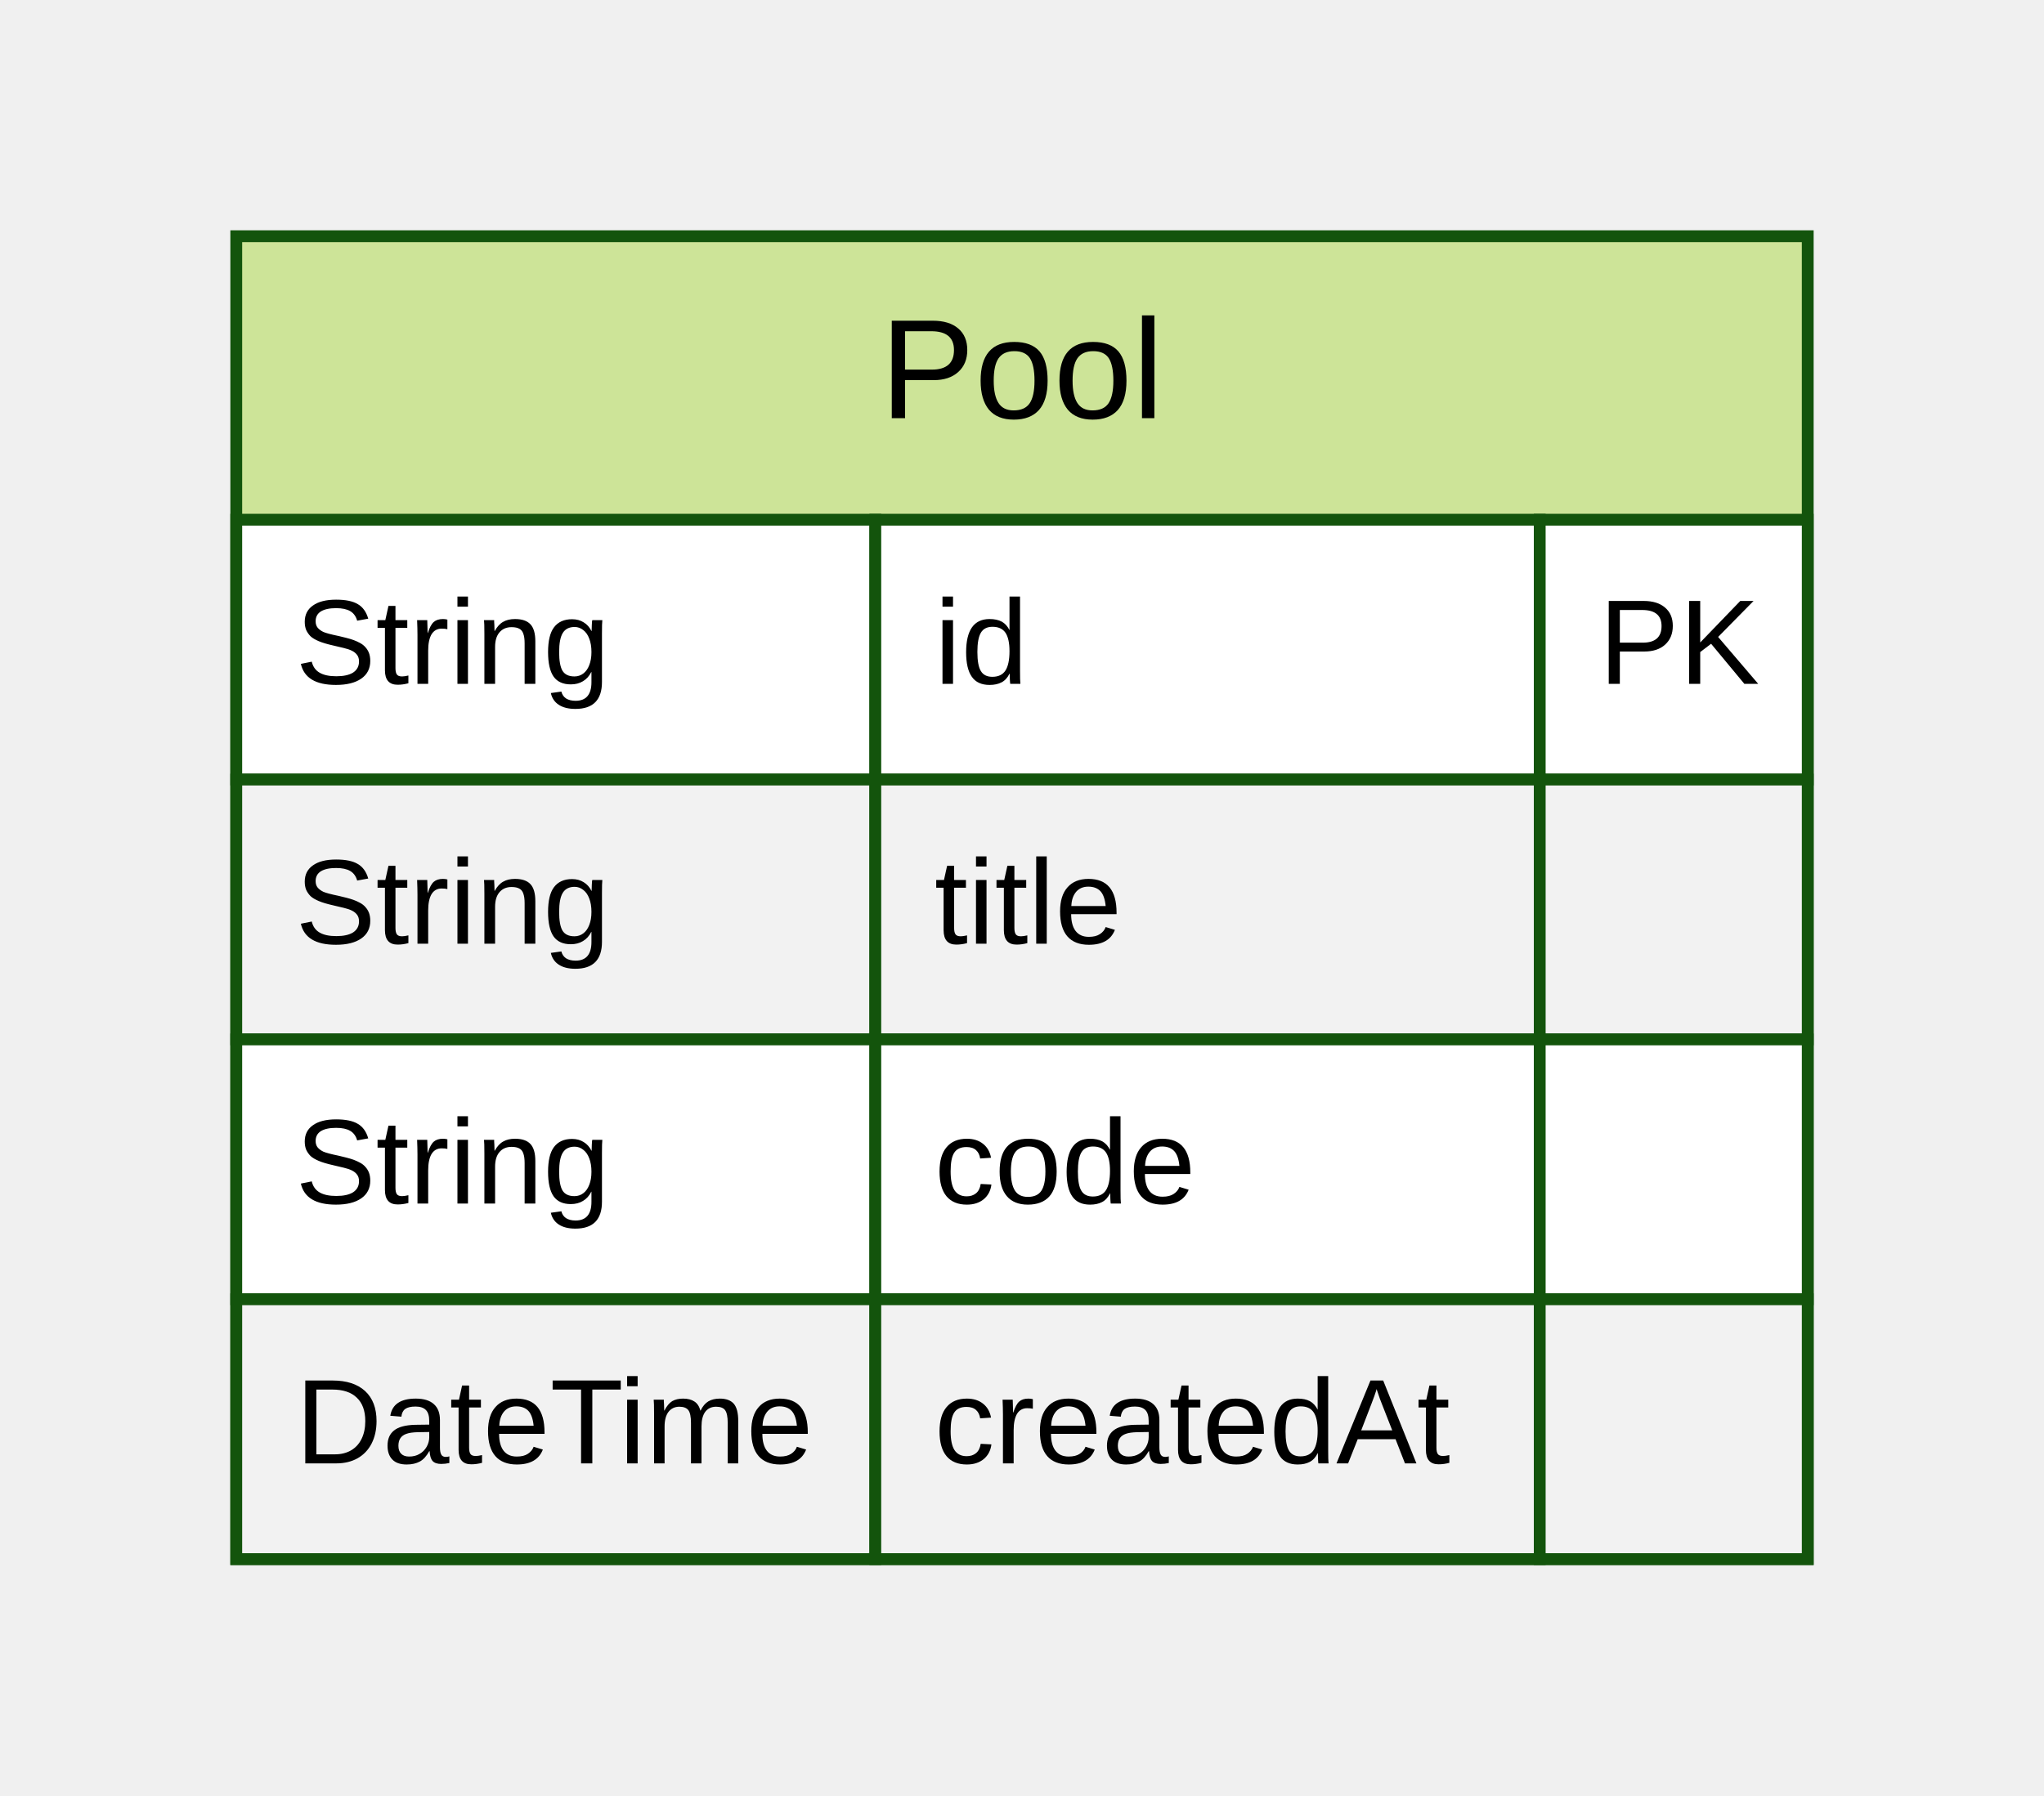
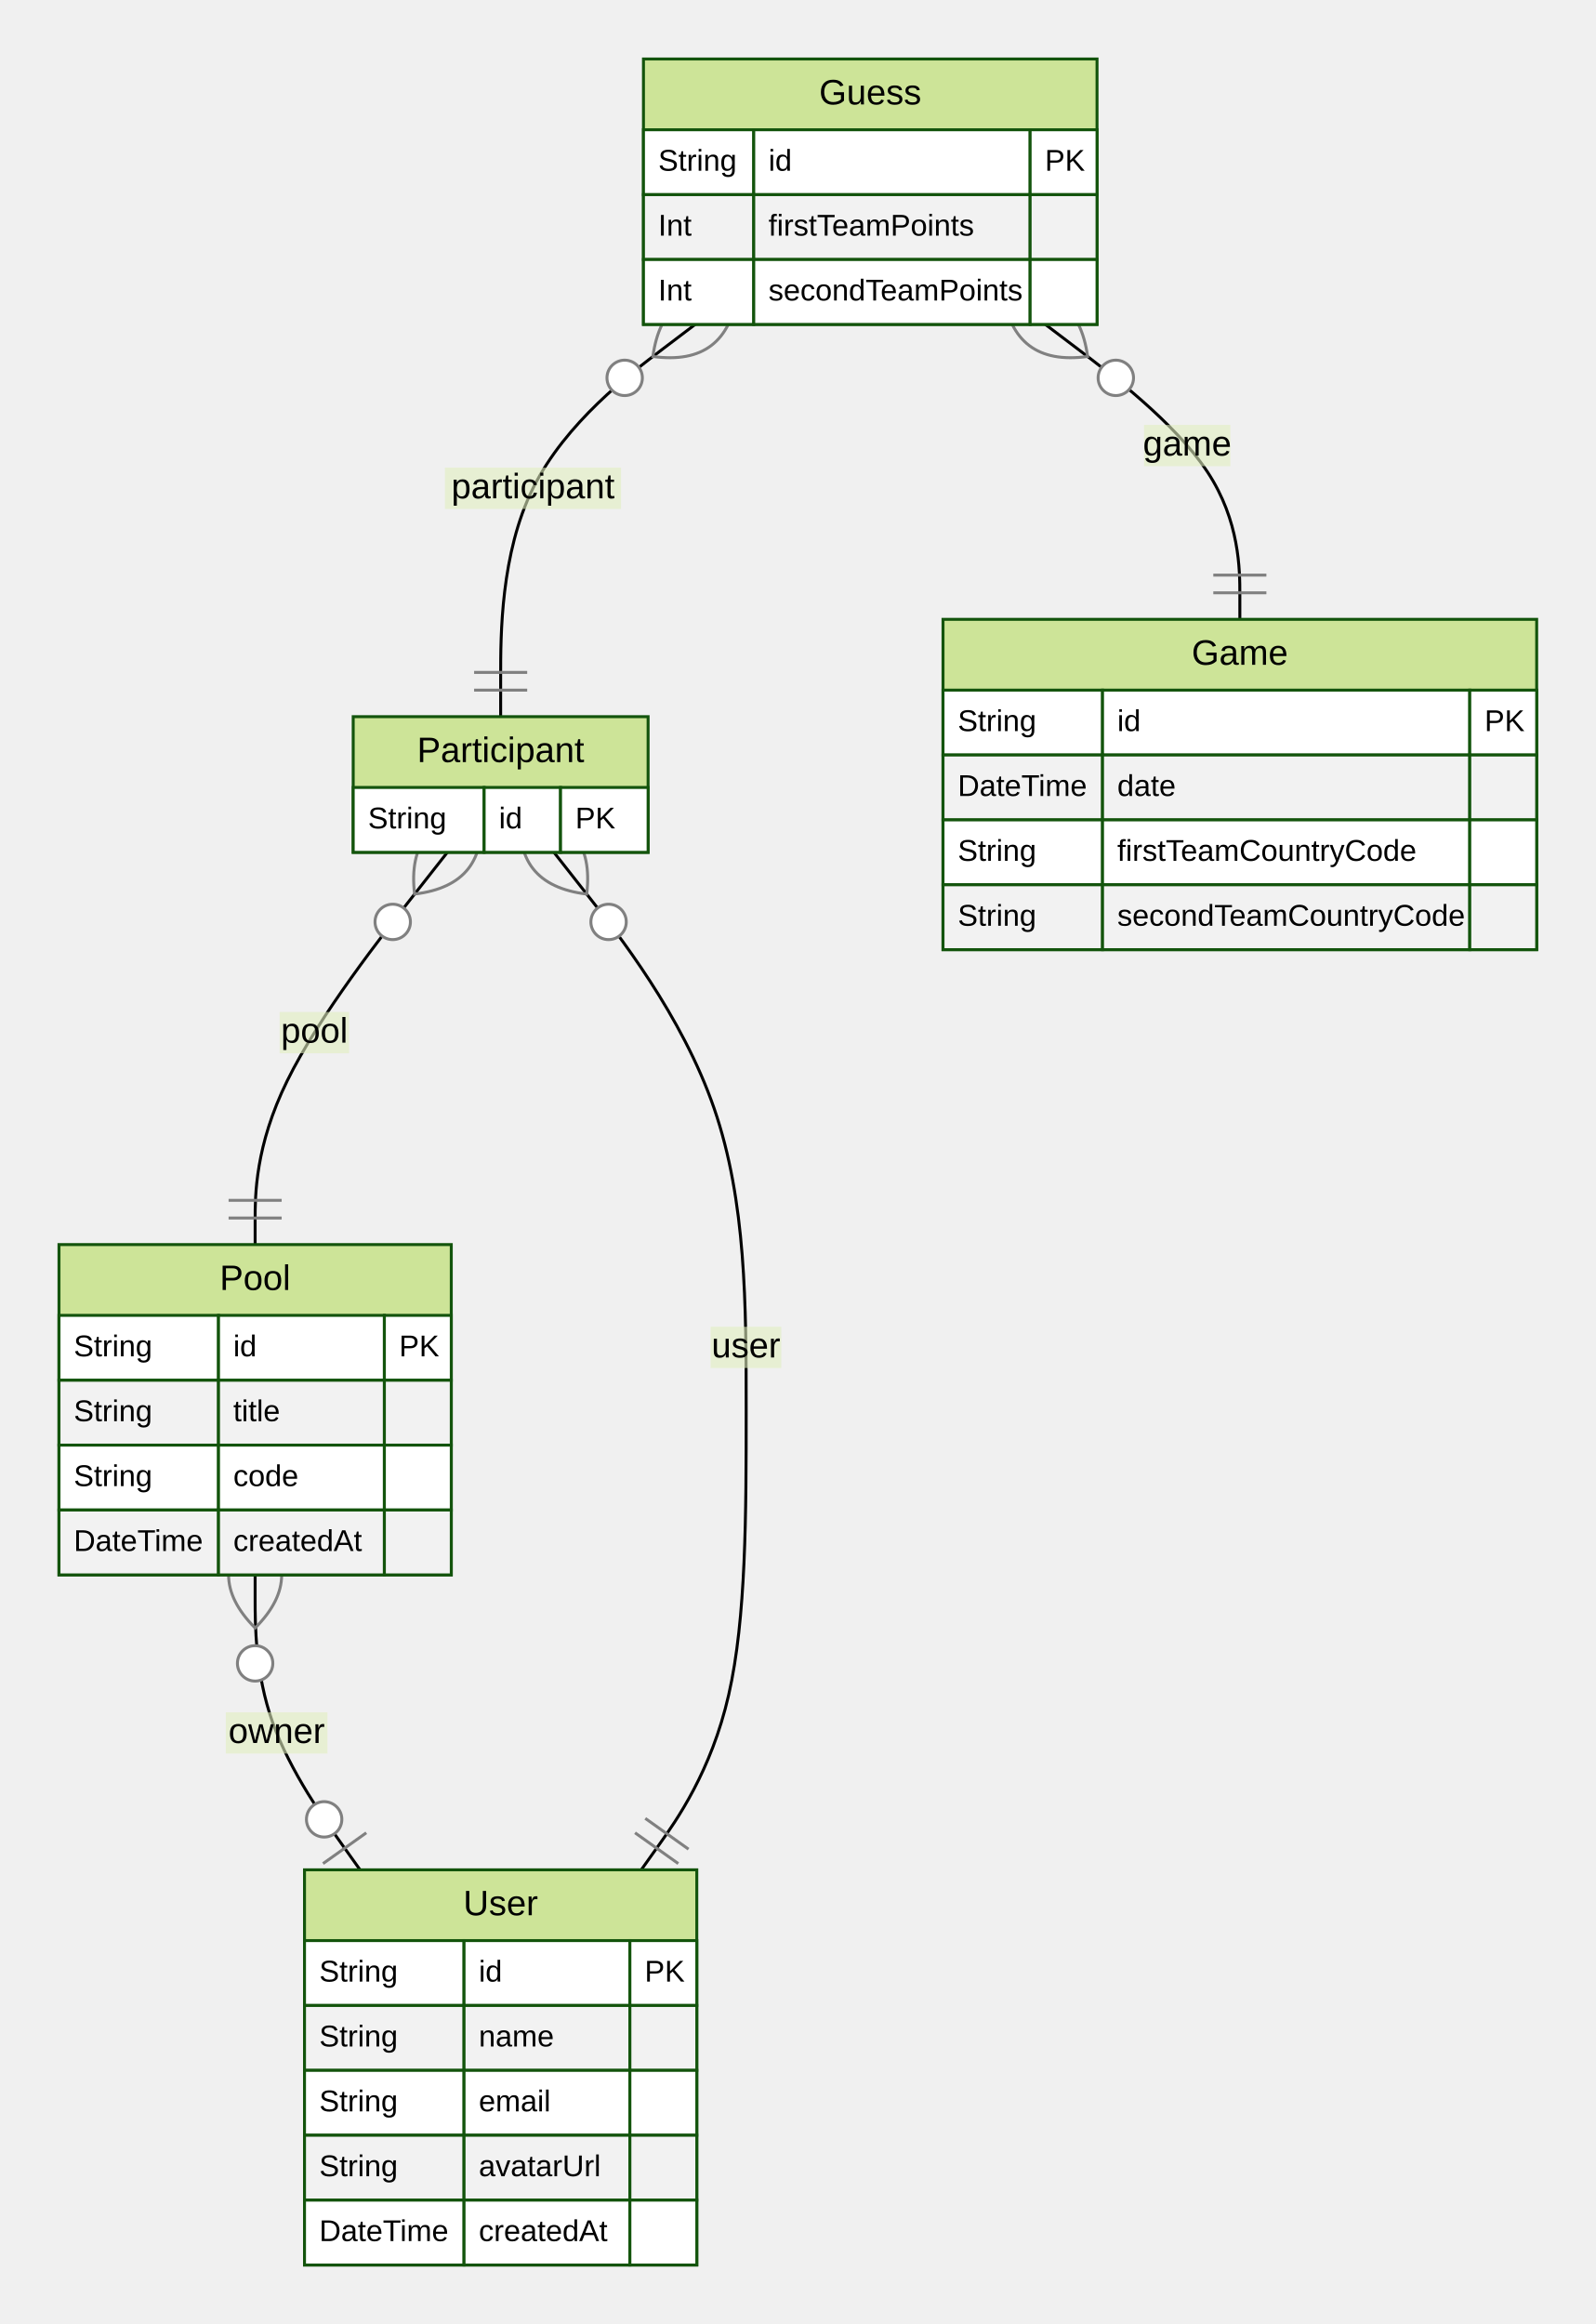
- <svg xmlns="http://www.w3.org/2000/svg" aria-labelledby="chart-title-mermaid-0 chart-desc-mermaid-0" role="img" viewBox="0 0 173.026 152" style="max-width: 173.026px; background-color: white;" width="100%" id="mermaid-0">
+ <svg xmlns="http://www.w3.org/2000/svg" aria-labelledby="chart-title-mermaid-0 chart-desc-mermaid-0" role="img" viewBox="0 0 541.082 788" style="max-width: 541.082px; background-color: white;" width="100%" id="mermaid-0">
  <style>#mermaid-0 {font-family:"trebuchet ms",verdana,arial,sans-serif;font-size:16px;fill:#000000;}#mermaid-0 .error-icon{fill:#552222;}#mermaid-0 .error-text{fill:#552222;stroke:#552222;}#mermaid-0 .edge-thickness-normal{stroke-width:2px;}#mermaid-0 .edge-thickness-thick{stroke-width:3.5px;}#mermaid-0 .edge-pattern-solid{stroke-dasharray:0;}#mermaid-0 .edge-pattern-dashed{stroke-dasharray:3;}#mermaid-0 .edge-pattern-dotted{stroke-dasharray:2;}#mermaid-0 .marker{fill:#000000;stroke:#000000;}#mermaid-0 .marker.cross{stroke:#000000;}#mermaid-0 svg{font-family:"trebuchet ms",verdana,arial,sans-serif;font-size:16px;}#mermaid-0 .entityBox{fill:#cde498;stroke:#13540c;}#mermaid-0 .attributeBoxOdd{fill:#ffffff;stroke:#13540c;}#mermaid-0 .attributeBoxEven{fill:#f2f2f2;stroke:#13540c;}#mermaid-0 .relationshipLabelBox{fill:hsl(78.158, 58.462%, 84.51%);opacity:0.7;background-color:hsl(78.158, 58.462%, 84.51%);}#mermaid-0 .relationshipLabelBox rect{opacity:0.5;}#mermaid-0 .relationshipLine{stroke:#000000;}#mermaid-0 :root{--mermaid-font-family:"trebuchet ms",verdana,arial,sans-serif;}</style>
  <g />
  <defs>
    <marker orient="auto" markerHeight="18" markerWidth="18" refY="9" refX="0" id="ONLY_ONE_START">
      <path d="M9,0 L9,18 M15,0 L15,18" fill="none" stroke="gray" />
    </marker>
  </defs>
  <defs>
    <marker orient="auto" markerHeight="18" markerWidth="18" refY="9" refX="18" id="ONLY_ONE_END">
      <path d="M3,0 L3,18 M9,0 L9,18" fill="none" stroke="gray" />
    </marker>
  </defs>
  <defs>
    <marker orient="auto" markerHeight="18" markerWidth="30" refY="9" refX="0" id="ZERO_OR_ONE_START">
      <circle r="6" cy="9" cx="21" fill="white" stroke="gray" />
      <path d="M9,0 L9,18" fill="none" stroke="gray" />
    </marker>
  </defs>
  <defs>
    <marker orient="auto" markerHeight="18" markerWidth="30" refY="9" refX="30" id="ZERO_OR_ONE_END">
      <circle r="6" cy="9" cx="9" fill="white" stroke="gray" />
      <path d="M21,0 L21,18" fill="none" stroke="gray" />
    </marker>
  </defs>
  <defs>
    <marker orient="auto" markerHeight="36" markerWidth="45" refY="18" refX="18" id="ONE_OR_MORE_START">
      <path d="M0,18 Q 18,0 36,18 Q 18,36 0,18 M42,9 L42,27" fill="none" stroke="gray" />
    </marker>
  </defs>
  <defs>
    <marker orient="auto" markerHeight="36" markerWidth="45" refY="18" refX="27" id="ONE_OR_MORE_END">
      <path d="M3,9 L3,27 M9,18 Q27,0 45,18 Q27,36 9,18" fill="none" stroke="gray" />
    </marker>
  </defs>
  <defs>
    <marker orient="auto" markerHeight="36" markerWidth="57" refY="18" refX="18" id="ZERO_OR_MORE_START">
      <circle r="6" cy="18" cx="48" fill="white" stroke="gray" />
      <path d="M0,18 Q18,0 36,18 Q18,36 0,18" fill="none" stroke="gray" />
    </marker>
  </defs>
  <defs>
    <marker orient="auto" markerHeight="36" markerWidth="57" refY="18" refX="39" id="ZERO_OR_MORE_END">
      <circle r="6" cy="18" cx="9" fill="white" stroke="gray" />
      <path d="M21,18 Q39,0 57,18 Q39,36 21,18" fill="none" stroke="gray" />
    </marker>
  </defs>
-   <g transform="translate(20,20 )" id="Pool">
+   <path marker-start="url(#ZERO_OR_MORE_START)" marker-end="url(#ZERO_OR_ONE_END)" fill="none" stroke="gray" d="M86.513,534L86.513,542.333C86.513,550.667,86.513,567.333,92.443,584C98.373,600.667,110.233,617.333,116.163,625.667L122.093,634" class="er relationshipLine" />
+   <path marker-start="url(#ZERO_OR_MORE_START)" marker-end="url(#ONLY_ONE_END)" fill="none" stroke="gray" d="M187.835,289L198.7,302.833C209.565,316.667,231.296,344.333,242.161,375.833C253.026,407.333,253.026,442.667,253.026,478C253.026,513.333,253.026,548.667,247.096,574.667C241.167,600.667,229.307,617.333,223.377,625.667L217.447,634" class="er relationshipLine" />
+   <path marker-start="url(#ZERO_OR_MORE_START)" marker-end="url(#ONLY_ONE_END)" fill="none" stroke="gray" d="M151.705,289L140.839,302.833C129.974,316.667,108.244,344.333,97.378,366.5C86.513,388.667,86.513,405.333,86.513,413.667L86.513,422" class="er relationshipLine" />
+   <path marker-start="url(#ZERO_OR_MORE_START)" marker-end="url(#ONLY_ONE_END)" fill="none" stroke="gray" d="M235.732,110L224.738,118.333C213.745,126.667,191.757,143.333,180.764,165.5C169.77,187.667,169.77,215.333,169.77,229.167L169.77,243" class="er relationshipLine" />
+   <path marker-start="url(#ZERO_OR_MORE_START)" marker-end="url(#ONLY_ONE_END)" fill="none" stroke="gray" d="M354.464,110L365.458,118.333C376.451,126.667,398.439,143.333,409.432,160C420.426,176.667,420.426,193.333,420.426,201.667L420.426,210" class="er relationshipLine" />
+   <g transform="translate(20,422 )" id="Pool">
    <rect height="112" width="133.026" y="0" x="0" stroke="gray" fill-opacity="100%" fill="honeydew" class="er entityBox" />
    <text transform="translate(66.51321,12)" style="font-family: &quot;trebuchet ms&quot;, verdana, arial, sans-serif;; font-size: 12px" text-anchor="middle" dominant-baseline="middle" y="0" x="0" id="entity-Pool" class="er entityLabel">Pool</text>
    <rect height="22" width="54.096" y="24" x="0" stroke="gray" fill-opacity="100%" fill="honeydew" class="er attributeBoxOdd" />
    <text transform="translate(5,35)" style="font-family: &quot;trebuchet ms&quot;, verdana, arial, sans-serif;; font-size: 10.2px" text-anchor="left" dominant-baseline="middle" y="0" x="0" id="entity-Pool-attr-1-type" class="er entityLabel">String</text>
    <rect height="22" width="56.243" y="24" x="54.096" stroke="gray" fill-opacity="100%" fill="honeydew" class="er attributeBoxOdd" />
    <text transform="translate(59.09555,35)" style="font-family: &quot;trebuchet ms&quot;, verdana, arial, sans-serif;; font-size: 10.2px" text-anchor="left" dominant-baseline="middle" y="0" x="0" id="entity-Pool-attr-1-name" class="er entityLabel">id</text>
    <rect height="22" width="22.688" y="24" x="110.339" stroke="gray" fill-opacity="100%" fill="honeydew" class="er attributeBoxOdd" />
    <text transform="translate(115.3387,35)" style="font-family: &quot;trebuchet ms&quot;, verdana, arial, sans-serif;; font-size: 10.2px" text-anchor="left" dominant-baseline="middle" y="0" x="0" id="entity-Pool-attr-1-key" class="er entityLabel">PK</text>
    <rect height="22" width="54.096" y="46" x="0" stroke="gray" fill-opacity="100%" fill="honeydew" class="er attributeBoxEven" />
    <text transform="translate(5,57)" style="font-family: &quot;trebuchet ms&quot;, verdana, arial, sans-serif;; font-size: 10.2px" text-anchor="left" dominant-baseline="middle" y="0" x="0" id="entity-Pool-attr-2-type" class="er entityLabel">String</text>
    <rect height="22" width="56.243" y="46" x="54.096" stroke="gray" fill-opacity="100%" fill="honeydew" class="er attributeBoxEven" />
    <text transform="translate(59.09555,57)" style="font-family: &quot;trebuchet ms&quot;, verdana, arial, sans-serif;; font-size: 10.2px" text-anchor="left" dominant-baseline="middle" y="0" x="0" id="entity-Pool-attr-2-name" class="er entityLabel">title</text>
    <rect height="22" width="22.688" y="46" x="110.339" stroke="gray" fill-opacity="100%" fill="honeydew" class="er attributeBoxEven" />
    <text transform="translate(115.3387,57)" style="font-family: &quot;trebuchet ms&quot;, verdana, arial, sans-serif;; font-size: 10.2px" text-anchor="left" dominant-baseline="middle" y="0" x="0" id="entity-Pool-attr-2-key" class="er entityLabel" />
    <rect height="22" width="54.096" y="68" x="0" stroke="gray" fill-opacity="100%" fill="honeydew" class="er attributeBoxOdd" />
    <text transform="translate(5,79)" style="font-family: &quot;trebuchet ms&quot;, verdana, arial, sans-serif;; font-size: 10.2px" text-anchor="left" dominant-baseline="middle" y="0" x="0" id="entity-Pool-attr-3-type" class="er entityLabel">String</text>
    <rect height="22" width="56.243" y="68" x="54.096" stroke="gray" fill-opacity="100%" fill="honeydew" class="er attributeBoxOdd" />
    <text transform="translate(59.09555,79)" style="font-family: &quot;trebuchet ms&quot;, verdana, arial, sans-serif;; font-size: 10.2px" text-anchor="left" dominant-baseline="middle" y="0" x="0" id="entity-Pool-attr-3-name" class="er entityLabel">code</text>
    <rect height="22" width="22.688" y="68" x="110.339" stroke="gray" fill-opacity="100%" fill="honeydew" class="er attributeBoxOdd" />
    <text transform="translate(115.3387,79)" style="font-family: &quot;trebuchet ms&quot;, verdana, arial, sans-serif;; font-size: 10.2px" text-anchor="left" dominant-baseline="middle" y="0" x="0" id="entity-Pool-attr-3-key" class="er entityLabel" />
    <rect height="22" width="54.096" y="90" x="0" stroke="gray" fill-opacity="100%" fill="honeydew" class="er attributeBoxEven" />
    <text transform="translate(5,101)" style="font-family: &quot;trebuchet ms&quot;, verdana, arial, sans-serif;; font-size: 10.2px" text-anchor="left" dominant-baseline="middle" y="0" x="0" id="entity-Pool-attr-4-type" class="er entityLabel">DateTime</text>
    <rect height="22" width="56.243" y="90" x="54.096" stroke="gray" fill-opacity="100%" fill="honeydew" class="er attributeBoxEven" />
    <text transform="translate(59.09555,101)" style="font-family: &quot;trebuchet ms&quot;, verdana, arial, sans-serif;; font-size: 10.2px" text-anchor="left" dominant-baseline="middle" y="0" x="0" id="entity-Pool-attr-4-name" class="er entityLabel">createdAt</text>
    <rect height="22" width="22.688" y="90" x="110.339" stroke="gray" fill-opacity="100%" fill="honeydew" class="er attributeBoxEven" />
    <text transform="translate(115.3387,101)" style="font-family: &quot;trebuchet ms&quot;, verdana, arial, sans-serif;; font-size: 10.2px" text-anchor="left" dominant-baseline="middle" y="0" x="0" id="entity-Pool-attr-4-key" class="er entityLabel" />
  </g>
+   <g transform="translate(119.7698,243 )" id="Participant">
+     <rect height="46" width="100" y="0" x="0" stroke="gray" fill-opacity="100%" fill="honeydew" class="er entityBox" />
+     <text transform="translate(50,12)" style="font-family: &quot;trebuchet ms&quot;, verdana, arial, sans-serif;; font-size: 12px" text-anchor="middle" dominant-baseline="middle" y="0" x="0" id="entity-Participant" class="er entityLabel">Participant</text>
+     <rect height="22" width="44.399" y="24" x="0" stroke="gray" fill-opacity="100%" fill="honeydew" class="er attributeBoxOdd" />
+     <text transform="translate(5,35)" style="font-family: &quot;trebuchet ms&quot;, verdana, arial, sans-serif;; font-size: 10.2px" text-anchor="left" dominant-baseline="middle" y="0" x="0" id="entity-Participant-attr-1-type" class="er entityLabel">String</text>
+     <rect height="22" width="25.911" y="24" x="44.399" stroke="gray" fill-opacity="100%" fill="honeydew" class="er attributeBoxOdd" />
+     <text transform="translate(49.39862,35)" style="font-family: &quot;trebuchet ms&quot;, verdana, arial, sans-serif;; font-size: 10.2px" text-anchor="left" dominant-baseline="middle" y="0" x="0" id="entity-Participant-attr-1-name" class="er entityLabel">id</text>
+     <rect height="22" width="29.69" y="24" x="70.31" stroke="gray" fill-opacity="100%" fill="honeydew" class="er attributeBoxOdd" />
+     <text transform="translate(75.30976,35)" style="font-family: &quot;trebuchet ms&quot;, verdana, arial, sans-serif;; font-size: 10.2px" text-anchor="left" dominant-baseline="middle" y="0" x="0" id="entity-Participant-attr-1-key" class="er entityLabel">PK</text>
+   </g>
+   <g transform="translate(103.2566,634 )" id="User">
+     <rect height="134" width="133.026" y="0" x="0" stroke="gray" fill-opacity="100%" fill="honeydew" class="er entityBox" />
+     <text transform="translate(66.51321,12)" style="font-family: &quot;trebuchet ms&quot;, verdana, arial, sans-serif;; font-size: 12px" text-anchor="middle" dominant-baseline="middle" y="0" x="0" id="entity-User" class="er entityLabel">User</text>
+     <rect height="22" width="54.096" y="24" x="0" stroke="gray" fill-opacity="100%" fill="honeydew" class="er attributeBoxOdd" />
+     <text transform="translate(5,35)" style="font-family: &quot;trebuchet ms&quot;, verdana, arial, sans-serif;; font-size: 10.2px" text-anchor="left" dominant-baseline="middle" y="0" x="0" id="entity-User-attr-1-type" class="er entityLabel">String</text>
+     <rect height="22" width="56.243" y="24" x="54.096" stroke="gray" fill-opacity="100%" fill="honeydew" class="er attributeBoxOdd" />
+     <text transform="translate(59.09555,35)" style="font-family: &quot;trebuchet ms&quot;, verdana, arial, sans-serif;; font-size: 10.2px" text-anchor="left" dominant-baseline="middle" y="0" x="0" id="entity-User-attr-1-name" class="er entityLabel">id</text>
+     <rect height="22" width="22.688" y="24" x="110.339" stroke="gray" fill-opacity="100%" fill="honeydew" class="er attributeBoxOdd" />
+     <text transform="translate(115.3387,35)" style="font-family: &quot;trebuchet ms&quot;, verdana, arial, sans-serif;; font-size: 10.2px" text-anchor="left" dominant-baseline="middle" y="0" x="0" id="entity-User-attr-1-key" class="er entityLabel">PK</text>
+     <rect height="22" width="54.096" y="46" x="0" stroke="gray" fill-opacity="100%" fill="honeydew" class="er attributeBoxEven" />
+     <text transform="translate(5,57)" style="font-family: &quot;trebuchet ms&quot;, verdana, arial, sans-serif;; font-size: 10.2px" text-anchor="left" dominant-baseline="middle" y="0" x="0" id="entity-User-attr-2-type" class="er entityLabel">String</text>
+     <rect height="22" width="56.243" y="46" x="54.096" stroke="gray" fill-opacity="100%" fill="honeydew" class="er attributeBoxEven" />
+     <text transform="translate(59.09555,57)" style="font-family: &quot;trebuchet ms&quot;, verdana, arial, sans-serif;; font-size: 10.2px" text-anchor="left" dominant-baseline="middle" y="0" x="0" id="entity-User-attr-2-name" class="er entityLabel">name</text>
+     <rect height="22" width="22.688" y="46" x="110.339" stroke="gray" fill-opacity="100%" fill="honeydew" class="er attributeBoxEven" />
+     <text transform="translate(115.3387,57)" style="font-family: &quot;trebuchet ms&quot;, verdana, arial, sans-serif;; font-size: 10.2px" text-anchor="left" dominant-baseline="middle" y="0" x="0" id="entity-User-attr-2-key" class="er entityLabel" />
+     <rect height="22" width="54.096" y="68" x="0" stroke="gray" fill-opacity="100%" fill="honeydew" class="er attributeBoxOdd" />
+     <text transform="translate(5,79)" style="font-family: &quot;trebuchet ms&quot;, verdana, arial, sans-serif;; font-size: 10.2px" text-anchor="left" dominant-baseline="middle" y="0" x="0" id="entity-User-attr-3-type" class="er entityLabel">String</text>
+     <rect height="22" width="56.243" y="68" x="54.096" stroke="gray" fill-opacity="100%" fill="honeydew" class="er attributeBoxOdd" />
+     <text transform="translate(59.09555,79)" style="font-family: &quot;trebuchet ms&quot;, verdana, arial, sans-serif;; font-size: 10.2px" text-anchor="left" dominant-baseline="middle" y="0" x="0" id="entity-User-attr-3-name" class="er entityLabel">email</text>
+     <rect height="22" width="22.688" y="68" x="110.339" stroke="gray" fill-opacity="100%" fill="honeydew" class="er attributeBoxOdd" />
+     <text transform="translate(115.3387,79)" style="font-family: &quot;trebuchet ms&quot;, verdana, arial, sans-serif;; font-size: 10.2px" text-anchor="left" dominant-baseline="middle" y="0" x="0" id="entity-User-attr-3-key" class="er entityLabel" />
+     <rect height="22" width="54.096" y="90" x="0" stroke="gray" fill-opacity="100%" fill="honeydew" class="er attributeBoxEven" />
+     <text transform="translate(5,101)" style="font-family: &quot;trebuchet ms&quot;, verdana, arial, sans-serif;; font-size: 10.2px" text-anchor="left" dominant-baseline="middle" y="0" x="0" id="entity-User-attr-4-type" class="er entityLabel">String</text>
+     <rect height="22" width="56.243" y="90" x="54.096" stroke="gray" fill-opacity="100%" fill="honeydew" class="er attributeBoxEven" />
+     <text transform="translate(59.09555,101)" style="font-family: &quot;trebuchet ms&quot;, verdana, arial, sans-serif;; font-size: 10.2px" text-anchor="left" dominant-baseline="middle" y="0" x="0" id="entity-User-attr-4-name" class="er entityLabel">avatarUrl</text>
+     <rect height="22" width="22.688" y="90" x="110.339" stroke="gray" fill-opacity="100%" fill="honeydew" class="er attributeBoxEven" />
+     <text transform="translate(115.3387,101)" style="font-family: &quot;trebuchet ms&quot;, verdana, arial, sans-serif;; font-size: 10.2px" text-anchor="left" dominant-baseline="middle" y="0" x="0" id="entity-User-attr-4-key" class="er entityLabel" />
+     <rect height="22" width="54.096" y="112" x="0" stroke="gray" fill-opacity="100%" fill="honeydew" class="er attributeBoxOdd" />
+     <text transform="translate(5,123)" style="font-family: &quot;trebuchet ms&quot;, verdana, arial, sans-serif;; font-size: 10.2px" text-anchor="left" dominant-baseline="middle" y="0" x="0" id="entity-User-attr-5-type" class="er entityLabel">DateTime</text>
+     <rect height="22" width="56.243" y="112" x="54.096" stroke="gray" fill-opacity="100%" fill="honeydew" class="er attributeBoxOdd" />
+     <text transform="translate(59.09555,123)" style="font-family: &quot;trebuchet ms&quot;, verdana, arial, sans-serif;; font-size: 10.2px" text-anchor="left" dominant-baseline="middle" y="0" x="0" id="entity-User-attr-5-name" class="er entityLabel">createdAt</text>
+     <rect height="22" width="22.688" y="112" x="110.339" stroke="gray" fill-opacity="100%" fill="honeydew" class="er attributeBoxOdd" />
+     <text transform="translate(115.3387,123)" style="font-family: &quot;trebuchet ms&quot;, verdana, arial, sans-serif;; font-size: 10.2px" text-anchor="left" dominant-baseline="middle" y="0" x="0" id="entity-User-attr-5-key" class="er entityLabel" />
+   </g>
+   <g transform="translate(319.7698,210 )" id="Game">
+     <rect height="112" width="201.312" y="0" x="0" stroke="gray" fill-opacity="100%" fill="honeydew" class="er entityBox" />
+     <text transform="translate(100.6562,12)" style="font-family: &quot;trebuchet ms&quot;, verdana, arial, sans-serif;; font-size: 12px" text-anchor="middle" dominant-baseline="middle" y="0" x="0" id="entity-Game" class="er entityLabel">Game</text>
+     <rect height="22" width="54.096" y="24" x="0" stroke="gray" fill-opacity="100%" fill="honeydew" class="er attributeBoxOdd" />
+     <text transform="translate(5,35)" style="font-family: &quot;trebuchet ms&quot;, verdana, arial, sans-serif;; font-size: 10.2px" text-anchor="left" dominant-baseline="middle" y="0" x="0" id="entity-Game-attr-1-type" class="er entityLabel">String</text>
+     <rect height="22" width="124.529" y="24" x="54.096" stroke="gray" fill-opacity="100%" fill="honeydew" class="er attributeBoxOdd" />
+     <text transform="translate(59.09555,35)" style="font-family: &quot;trebuchet ms&quot;, verdana, arial, sans-serif;; font-size: 10.2px" text-anchor="left" dominant-baseline="middle" y="0" x="0" id="entity-Game-attr-1-name" class="er entityLabel">id</text>
+     <rect height="22" width="22.688" y="24" x="178.625" stroke="gray" fill-opacity="100%" fill="honeydew" class="er attributeBoxOdd" />
+     <text transform="translate(183.6248,35)" style="font-family: &quot;trebuchet ms&quot;, verdana, arial, sans-serif;; font-size: 10.2px" text-anchor="left" dominant-baseline="middle" y="0" x="0" id="entity-Game-attr-1-key" class="er entityLabel">PK</text>
+     <rect height="22" width="54.096" y="46" x="0" stroke="gray" fill-opacity="100%" fill="honeydew" class="er attributeBoxEven" />
+     <text transform="translate(5,57)" style="font-family: &quot;trebuchet ms&quot;, verdana, arial, sans-serif;; font-size: 10.2px" text-anchor="left" dominant-baseline="middle" y="0" x="0" id="entity-Game-attr-2-type" class="er entityLabel">DateTime</text>
+     <rect height="22" width="124.529" y="46" x="54.096" stroke="gray" fill-opacity="100%" fill="honeydew" class="er attributeBoxEven" />
+     <text transform="translate(59.09555,57)" style="font-family: &quot;trebuchet ms&quot;, verdana, arial, sans-serif;; font-size: 10.2px" text-anchor="left" dominant-baseline="middle" y="0" x="0" id="entity-Game-attr-2-name" class="er entityLabel">date</text>
+     <rect height="22" width="22.688" y="46" x="178.625" stroke="gray" fill-opacity="100%" fill="honeydew" class="er attributeBoxEven" />
+     <text transform="translate(183.6248,57)" style="font-family: &quot;trebuchet ms&quot;, verdana, arial, sans-serif;; font-size: 10.2px" text-anchor="left" dominant-baseline="middle" y="0" x="0" id="entity-Game-attr-2-key" class="er entityLabel" />
+     <rect height="22" width="54.096" y="68" x="0" stroke="gray" fill-opacity="100%" fill="honeydew" class="er attributeBoxOdd" />
+     <text transform="translate(5,79)" style="font-family: &quot;trebuchet ms&quot;, verdana, arial, sans-serif;; font-size: 10.2px" text-anchor="left" dominant-baseline="middle" y="0" x="0" id="entity-Game-attr-3-type" class="er entityLabel">String</text>
+     <rect height="22" width="124.529" y="68" x="54.096" stroke="gray" fill-opacity="100%" fill="honeydew" class="er attributeBoxOdd" />
+     <text transform="translate(59.09555,79)" style="font-family: &quot;trebuchet ms&quot;, verdana, arial, sans-serif;; font-size: 10.2px" text-anchor="left" dominant-baseline="middle" y="0" x="0" id="entity-Game-attr-3-name" class="er entityLabel">firstTeamCountryCode</text>
+     <rect height="22" width="22.688" y="68" x="178.625" stroke="gray" fill-opacity="100%" fill="honeydew" class="er attributeBoxOdd" />
+     <text transform="translate(183.6248,79)" style="font-family: &quot;trebuchet ms&quot;, verdana, arial, sans-serif;; font-size: 10.2px" text-anchor="left" dominant-baseline="middle" y="0" x="0" id="entity-Game-attr-3-key" class="er entityLabel" />
+     <rect height="22" width="54.096" y="90" x="0" stroke="gray" fill-opacity="100%" fill="honeydew" class="er attributeBoxEven" />
+     <text transform="translate(5,101)" style="font-family: &quot;trebuchet ms&quot;, verdana, arial, sans-serif;; font-size: 10.2px" text-anchor="left" dominant-baseline="middle" y="0" x="0" id="entity-Game-attr-4-type" class="er entityLabel">String</text>
+     <rect height="22" width="124.529" y="90" x="54.096" stroke="gray" fill-opacity="100%" fill="honeydew" class="er attributeBoxEven" />
+     <text transform="translate(59.09555,101)" style="font-family: &quot;trebuchet ms&quot;, verdana, arial, sans-serif;; font-size: 10.2px" text-anchor="left" dominant-baseline="middle" y="0" x="0" id="entity-Game-attr-4-name" class="er entityLabel">secondTeamCountryCode</text>
+     <rect height="22" width="22.688" y="90" x="178.625" stroke="gray" fill-opacity="100%" fill="honeydew" class="er attributeBoxEven" />
+     <text transform="translate(183.6248,101)" style="font-family: &quot;trebuchet ms&quot;, verdana, arial, sans-serif;; font-size: 10.2px" text-anchor="left" dominant-baseline="middle" y="0" x="0" id="entity-Game-attr-4-key" class="er entityLabel" />
+   </g>
+   <g transform="translate(218.1955,20 )" id="Guess">
+     <rect height="90" width="153.805" y="0" x="0" stroke="gray" fill-opacity="100%" fill="honeydew" class="er entityBox" />
+     <text transform="translate(76.90245,12)" style="font-family: &quot;trebuchet ms&quot;, verdana, arial, sans-serif;; font-size: 12px" text-anchor="middle" dominant-baseline="middle" y="0" x="0" id="entity-Guess" class="er entityLabel">Guess</text>
+     <rect height="22" width="37.396" y="24" x="0" stroke="gray" fill-opacity="100%" fill="honeydew" class="er attributeBoxOdd" />
+     <text transform="translate(5,35)" style="font-family: &quot;trebuchet ms&quot;, verdana, arial, sans-serif;; font-size: 10.2px" text-anchor="left" dominant-baseline="middle" y="0" x="0" id="entity-Guess-attr-1-type" class="er entityLabel">String</text>
+     <rect height="22" width="93.721" y="24" x="37.396" stroke="gray" fill-opacity="100%" fill="honeydew" class="er attributeBoxOdd" />
+     <text transform="translate(42.39606,35)" style="font-family: &quot;trebuchet ms&quot;, verdana, arial, sans-serif;; font-size: 10.2px" text-anchor="left" dominant-baseline="middle" y="0" x="0" id="entity-Guess-attr-1-name" class="er entityLabel">id</text>
+     <rect height="22" width="22.688" y="24" x="131.117" stroke="gray" fill-opacity="100%" fill="honeydew" class="er attributeBoxOdd" />
+     <text transform="translate(136.1172,35)" style="font-family: &quot;trebuchet ms&quot;, verdana, arial, sans-serif;; font-size: 10.2px" text-anchor="left" dominant-baseline="middle" y="0" x="0" id="entity-Guess-attr-1-key" class="er entityLabel">PK</text>
+     <rect height="22" width="37.396" y="46" x="0" stroke="gray" fill-opacity="100%" fill="honeydew" class="er attributeBoxEven" />
+     <text transform="translate(5,57)" style="font-family: &quot;trebuchet ms&quot;, verdana, arial, sans-serif;; font-size: 10.2px" text-anchor="left" dominant-baseline="middle" y="0" x="0" id="entity-Guess-attr-2-type" class="er entityLabel">Int</text>
+     <rect height="22" width="93.721" y="46" x="37.396" stroke="gray" fill-opacity="100%" fill="honeydew" class="er attributeBoxEven" />
+     <text transform="translate(42.39606,57)" style="font-family: &quot;trebuchet ms&quot;, verdana, arial, sans-serif;; font-size: 10.2px" text-anchor="left" dominant-baseline="middle" y="0" x="0" id="entity-Guess-attr-2-name" class="er entityLabel">firstTeamPoints</text>
+     <rect height="22" width="22.688" y="46" x="131.117" stroke="gray" fill-opacity="100%" fill="honeydew" class="er attributeBoxEven" />
+     <text transform="translate(136.1172,57)" style="font-family: &quot;trebuchet ms&quot;, verdana, arial, sans-serif;; font-size: 10.2px" text-anchor="left" dominant-baseline="middle" y="0" x="0" id="entity-Guess-attr-2-key" class="er entityLabel" />
+     <rect height="22" width="37.396" y="68" x="0" stroke="gray" fill-opacity="100%" fill="honeydew" class="er attributeBoxOdd" />
+     <text transform="translate(5,79)" style="font-family: &quot;trebuchet ms&quot;, verdana, arial, sans-serif;; font-size: 10.2px" text-anchor="left" dominant-baseline="middle" y="0" x="0" id="entity-Guess-attr-3-type" class="er entityLabel">Int</text>
+     <rect height="22" width="93.721" y="68" x="37.396" stroke="gray" fill-opacity="100%" fill="honeydew" class="er attributeBoxOdd" />
+     <text transform="translate(42.39606,79)" style="font-family: &quot;trebuchet ms&quot;, verdana, arial, sans-serif;; font-size: 10.2px" text-anchor="left" dominant-baseline="middle" y="0" x="0" id="entity-Guess-attr-3-name" class="er entityLabel">secondTeamPoints</text>
+     <rect height="22" width="22.688" y="68" x="131.117" stroke="gray" fill-opacity="100%" fill="honeydew" class="er attributeBoxOdd" />
+     <text transform="translate(136.1172,79)" style="font-family: &quot;trebuchet ms&quot;, verdana, arial, sans-serif;; font-size: 10.2px" text-anchor="left" dominant-baseline="middle" y="0" x="0" id="entity-Guess-attr-3-key" class="er entityLabel" />
+   </g>
+   <rect fill-opacity="85%" fill="white" height="14" width="34.471" y="580.592" x="76.574" class="er relationshipLabelBox" />
+   <text style="font-family: &quot;trebuchet ms&quot;, verdana, arial, sans-serif;; font-size: 12px" dominant-baseline="middle" text-anchor="middle" y="587.592" x="93.81" id="rel1" class="er relationshipLabel">owner</text>
+   <rect fill-opacity="85%" fill="white" height="14" width="23.959" y="449.862" x="240.96" class="er relationshipLabelBox" />
+   <text style="font-family: &quot;trebuchet ms&quot;, verdana, arial, sans-serif;; font-size: 12px" dominant-baseline="middle" text-anchor="middle" y="456.862" x="252.94" id="rel2" class="er relationshipLabel">user</text>
+   <rect fill-opacity="85%" fill="white" height="14" width="23.564" y="343.133" x="94.824" class="er relationshipLabelBox" />
+   <text style="font-family: &quot;trebuchet ms&quot;, verdana, arial, sans-serif;; font-size: 12px" dominant-baseline="middle" text-anchor="middle" y="350.133" x="106.606" id="rel3" class="er relationshipLabel">pool</text>
+   <rect fill-opacity="85%" fill="white" height="14" width="59.744" y="158.571" x="150.857" class="er relationshipLabelBox" />
+   <text style="font-family: &quot;trebuchet ms&quot;, verdana, arial, sans-serif;; font-size: 12px" dominant-baseline="middle" text-anchor="middle" y="165.571" x="180.729" id="rel4" class="er relationshipLabel">participant</text>
+   <rect fill-opacity="85%" fill="white" height="14" width="29.289" y="144.073" x="387.932" class="er relationshipLabelBox" />
+   <text style="font-family: &quot;trebuchet ms&quot;, verdana, arial, sans-serif;; font-size: 12px" dominant-baseline="middle" text-anchor="middle" y="151.073" x="402.577" id="rel5" class="er relationshipLabel">game</text>
</svg>
